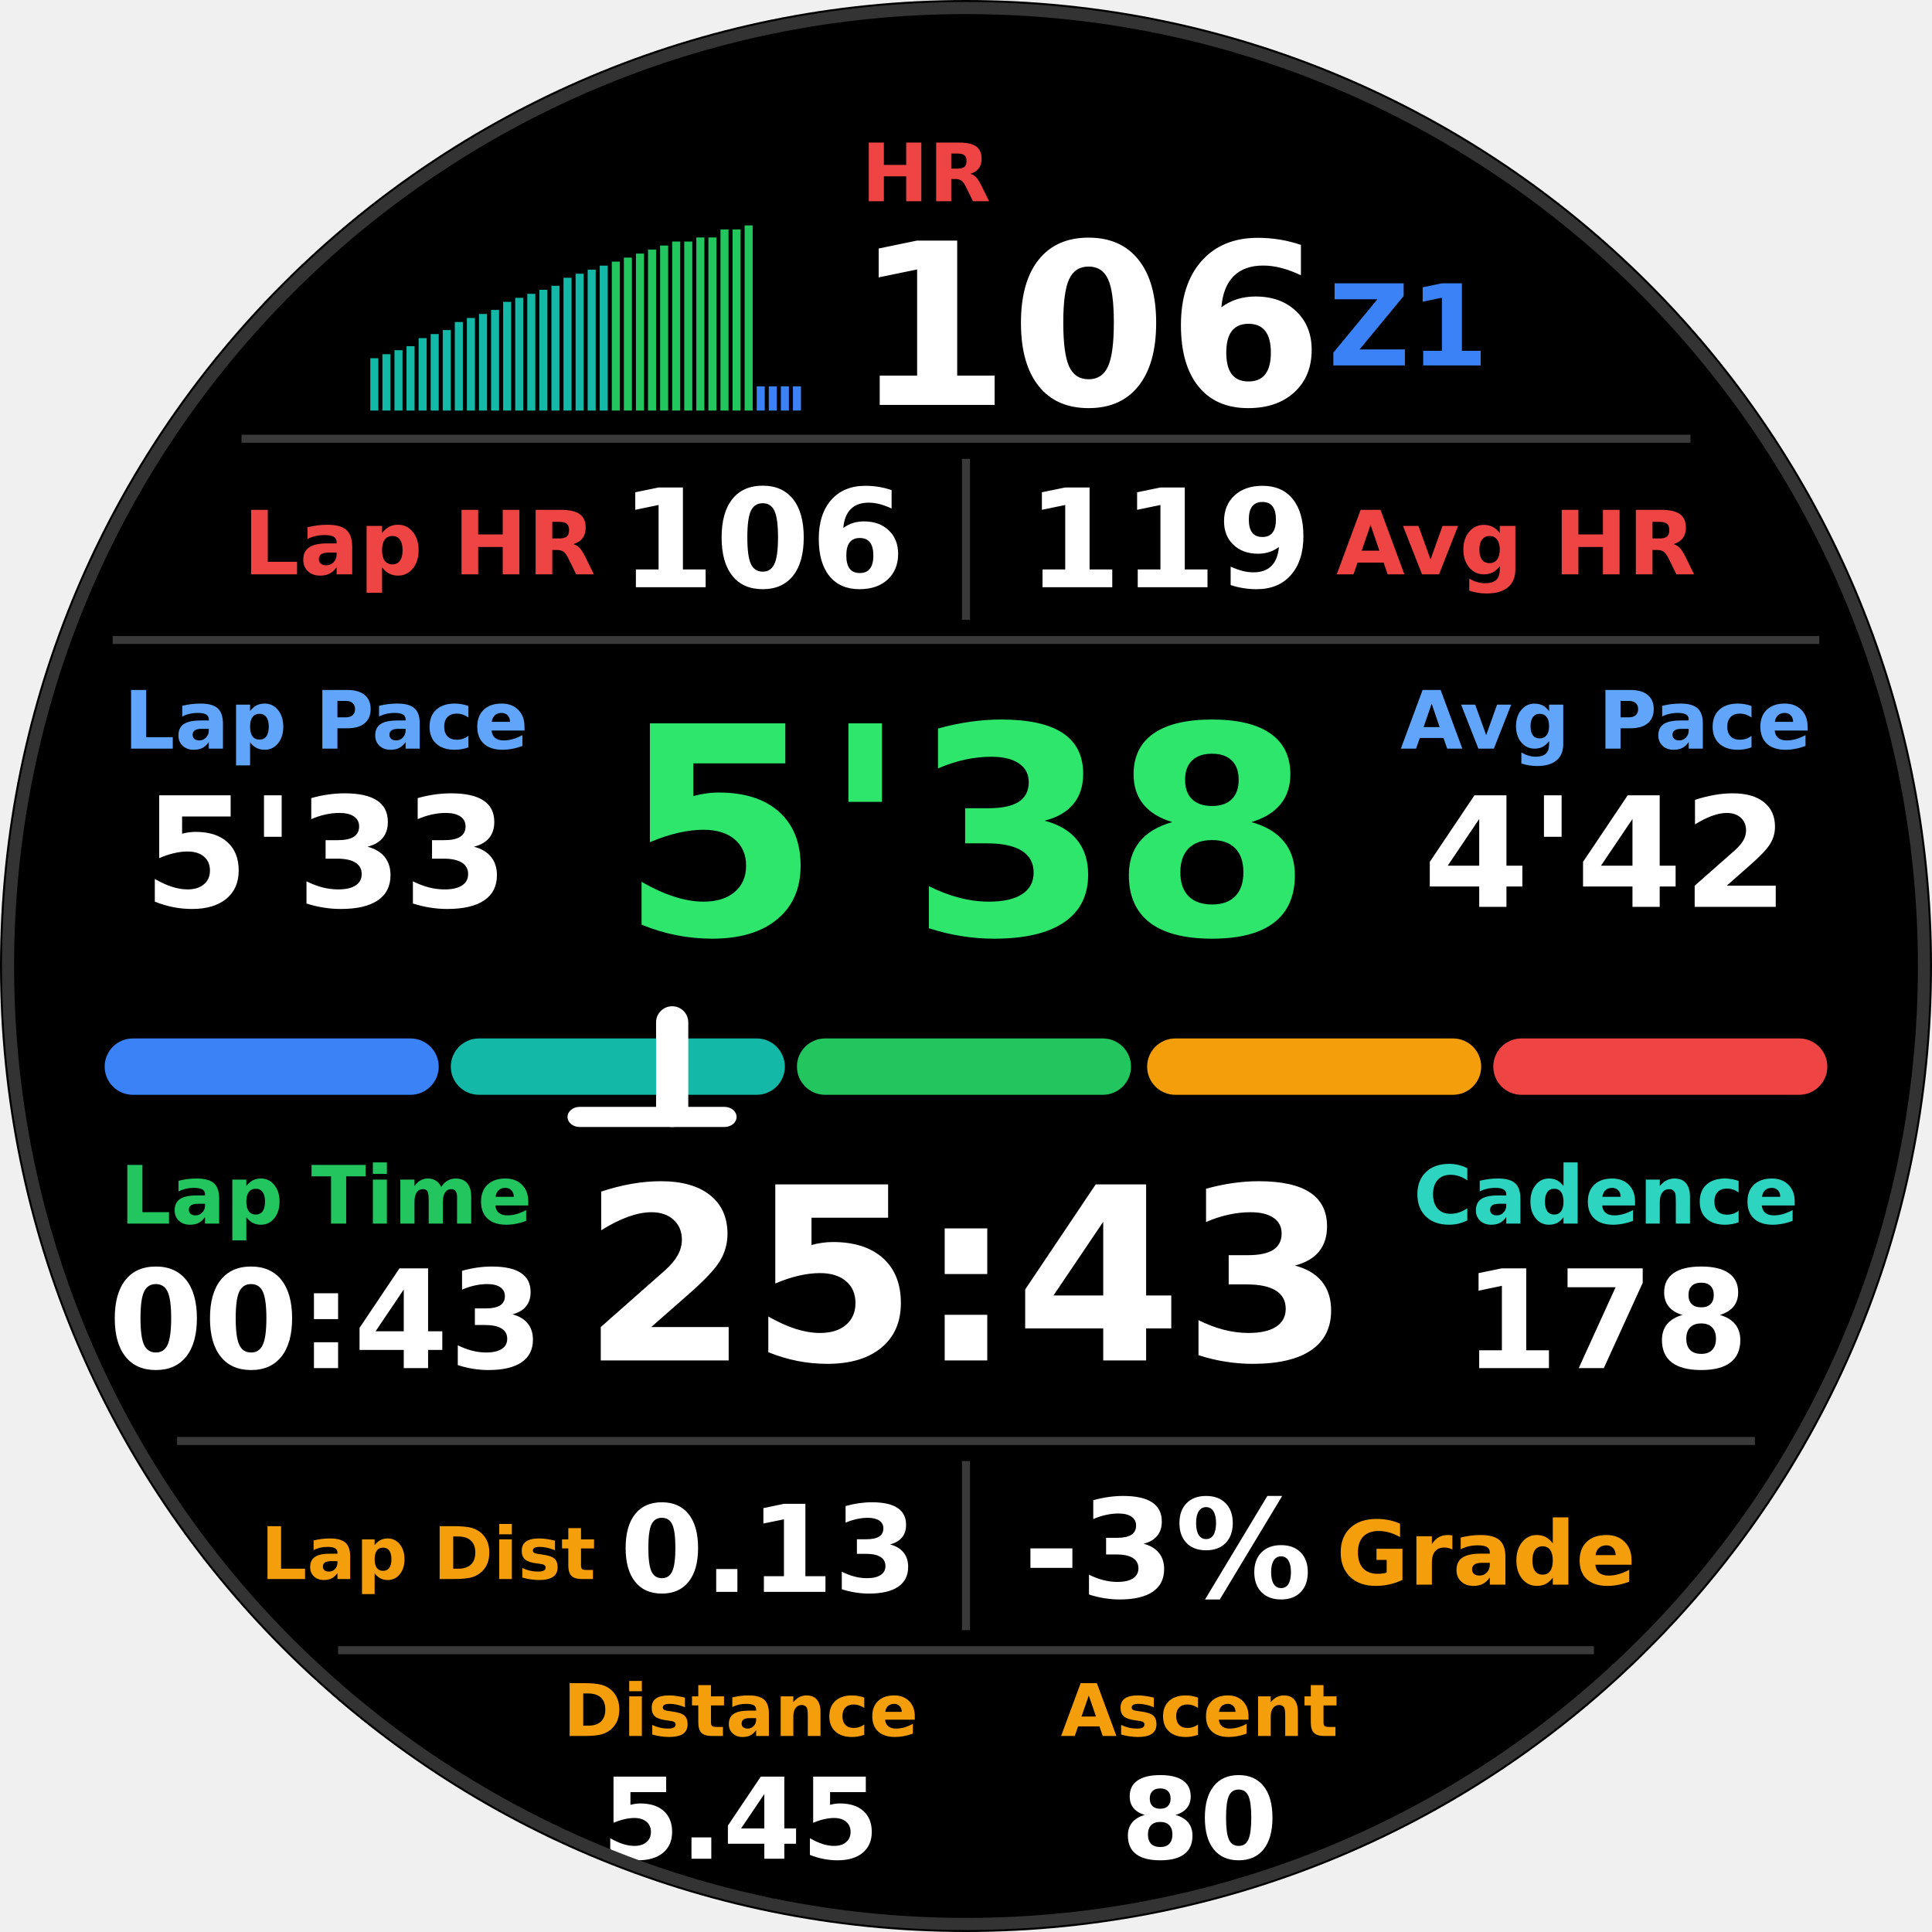
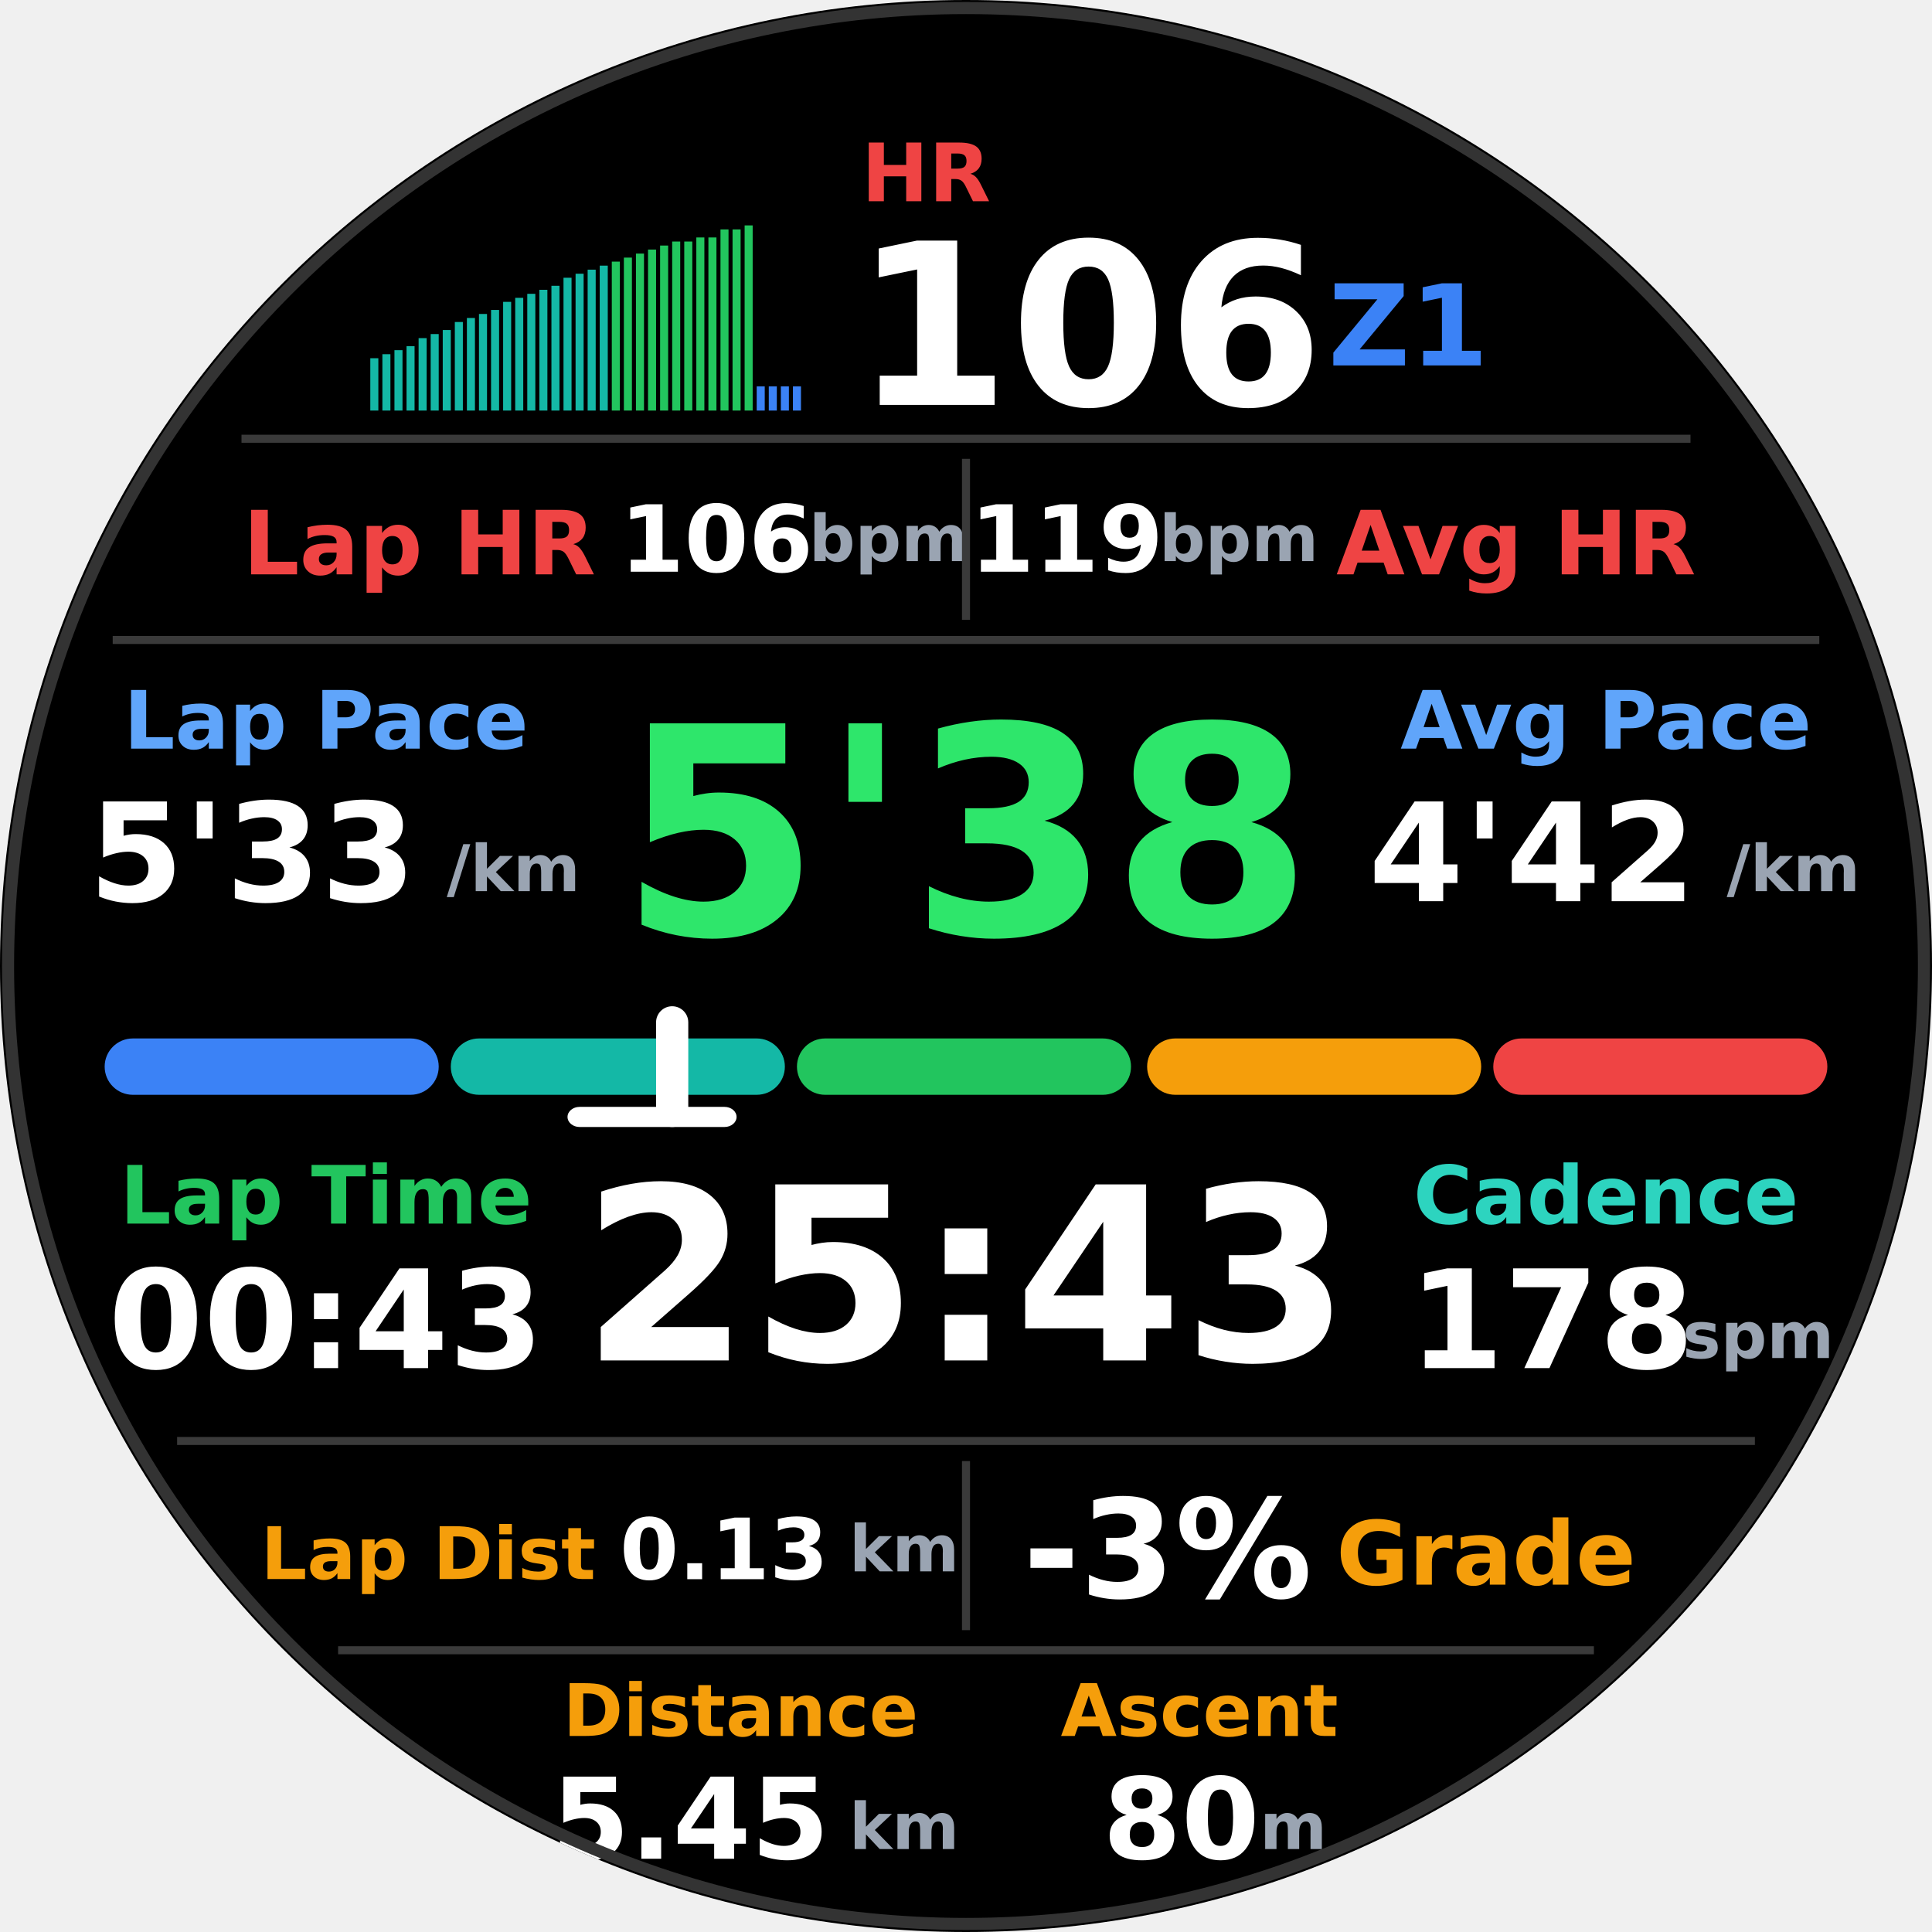
<svg xmlns="http://www.w3.org/2000/svg" width="480" height="480" viewBox="0 0 480 480">
  <defs>
    <clipPath id="round0">
      <circle cx="240" cy="240" r="240" />
    </clipPath>
  </defs>
  <circle cx="240" cy="240" r="239" fill="#000" />
  <g clip-path="url(#round0)">
    <rect x="0" y="0" width="480" height="480" rx="0" fill="#000000" />
    <rect x="60" y="108" width="360" height="2" rx="0" fill="#3a3a3a" />
    <rect x="28" y="158" width="424" height="2" rx="0" fill="#3a3a3a" />
    <rect x="44" y="357" width="392" height="2" rx="0" fill="#3a3a3a" />
    <rect x="84" y="409" width="312" height="2" rx="0" fill="#3a3a3a" />
    <rect x="92" y="89" width="2" height="13" rx="0" fill="#14b8a6" />
    <rect x="95" y="88" width="2" height="14" rx="0" fill="#14b8a6" />
    <rect x="98" y="87" width="2" height="15" rx="0" fill="#14b8a6" />
    <rect x="101" y="86" width="2" height="16" rx="0" fill="#14b8a6" />
    <rect x="104" y="84" width="2" height="18" rx="0" fill="#14b8a6" />
    <rect x="107" y="83" width="2" height="19" rx="0" fill="#14b8a6" />
    <rect x="110" y="82" width="2" height="20" rx="0" fill="#14b8a6" />
    <rect x="113" y="80" width="2" height="22" rx="0" fill="#14b8a6" />
    <rect x="116" y="79" width="2" height="23" rx="0" fill="#14b8a6" />
    <rect x="119" y="78" width="2" height="24" rx="0" fill="#14b8a6" />
    <rect x="122" y="77" width="2" height="25" rx="0" fill="#14b8a6" />
    <rect x="125" y="75" width="2" height="27" rx="0" fill="#14b8a6" />
    <rect x="128" y="74" width="2" height="28" rx="0" fill="#14b8a6" />
    <rect x="131" y="73" width="2" height="29" rx="0" fill="#14b8a6" />
    <rect x="134" y="72" width="2" height="30" rx="0" fill="#14b8a6" />
    <rect x="137" y="71" width="2" height="31" rx="0" fill="#14b8a6" />
    <rect x="140" y="69" width="2" height="33" rx="0" fill="#14b8a6" />
    <rect x="143" y="68" width="2" height="34" rx="0" fill="#14b8a6" />
    <rect x="146" y="67" width="2" height="35" rx="0" fill="#14b8a6" />
    <rect x="149" y="66" width="2" height="36" rx="0" fill="#14b8a6" />
    <rect x="152" y="65" width="2" height="37" rx="0" fill="#22c55e" />
    <rect x="155" y="64" width="2" height="38" rx="0" fill="#22c55e" />
    <rect x="158" y="63" width="2" height="39" rx="0" fill="#22c55e" />
    <rect x="161" y="62" width="2" height="40" rx="0" fill="#22c55e" />
    <rect x="164" y="61" width="2" height="41" rx="0" fill="#22c55e" />
    <rect x="167" y="60" width="2" height="42" rx="0" fill="#22c55e" />
    <rect x="170" y="60" width="2" height="42" rx="0" fill="#22c55e" />
    <rect x="173" y="59" width="2" height="43" rx="0" fill="#22c55e" />
    <rect x="176" y="59" width="2" height="43" rx="0" fill="#22c55e" />
    <rect x="179" y="57" width="2" height="45" rx="0" fill="#22c55e" />
    <rect x="182" y="57" width="2" height="45" rx="0" fill="#22c55e" />
    <rect x="185" y="56" width="2" height="46" rx="0" fill="#22c55e" />
    <rect x="188" y="96" width="2" height="6" rx="0" fill="#3b82f6" />
    <rect x="191" y="96" width="2" height="6" rx="0" fill="#3b82f6" />
    <rect x="194" y="96" width="2" height="6" rx="0" fill="#3b82f6" />
    <rect x="197" y="96" width="2" height="6" rx="0" fill="#3b82f6" />
    <text x="214" y="50" text-anchor="start" font-size="20" fill="#ef4444" font-family="'DejaVu Sans',Arial,sans-serif" font-weight="600">HR</text>
    <text x="212" y="100.6" text-anchor="start" font-size="56" fill="#ffffff" font-family="'DejaVu Sans',Arial,sans-serif" font-weight="600">106</text>
    <text x="148" y="142.7" text-anchor="end" font-size="22" fill="#ef4444" font-family="'DejaVu Sans',Arial,sans-serif" font-weight="600">Lap HR</text>
-     <text x="154" y="145.9" text-anchor="start" font-size="34" fill="#ffffff" font-family="'DejaVu Sans',Arial,sans-serif" font-weight="600">106</text>
+     <text x="154" y="142.05" text-anchor="start" font-size="23" fill="#ffffff" font-family="'DejaVu Sans',Arial,sans-serif" font-weight="600">106</text>
+     <text x="201" y="139.4" text-anchor="start" font-size="16" fill="#9aa4b2" font-family="'DejaVu Sans',Arial,sans-serif" font-weight="600">bpm</text>
    <text x="332" y="142.7" text-anchor="start" font-size="22" fill="#ef4444" font-family="'DejaVu Sans',Arial,sans-serif" font-weight="600">Avg HR</text>
-     <text x="326" y="145.9" text-anchor="end" font-size="34" fill="#ffffff" font-family="'DejaVu Sans',Arial,sans-serif" font-weight="600">119</text>
+     <text x="241" y="142.05" text-anchor="start" font-size="23" fill="#ffffff" font-family="'DejaVu Sans',Arial,sans-serif" font-weight="600">119</text>
+     <text x="288" y="139.4" text-anchor="start" font-size="16" fill="#9aa4b2" font-family="'DejaVu Sans',Arial,sans-serif" font-weight="600">bpm</text>
    <text x="81" y="186" text-anchor="middle" font-size="20" fill="#60a5fa" font-family="'DejaVu Sans',Arial,sans-serif" font-weight="600">Lap Pace</text>
-     <text x="81" y="225.3" text-anchor="middle" font-size="38" fill="#ffffff" font-family="'DejaVu Sans',Arial,sans-serif" font-weight="600">5'33</text>
+     <text x="22" y="223.9" text-anchor="start" font-size="34" fill="#ffffff" font-family="'DejaVu Sans',Arial,sans-serif" font-weight="600">5'33</text>
+     <text x="111" y="221.4" text-anchor="start" font-size="16" fill="#9aa4b2" font-family="'DejaVu Sans',Arial,sans-serif" font-weight="600">/km</text>
    <text x="240" y="232.2" text-anchor="middle" font-size="72" fill="#2ee66b" font-family="'DejaVu Sans',Arial,sans-serif" font-weight="600">5'38</text>
    <text x="399" y="186" text-anchor="middle" font-size="20" fill="#60a5fa" font-family="'DejaVu Sans',Arial,sans-serif" font-weight="600">Avg Pace</text>
-     <text x="399" y="225.3" text-anchor="middle" font-size="38" fill="#ffffff" font-family="'DejaVu Sans',Arial,sans-serif" font-weight="600">4'42</text>
+     <text x="340" y="223.9" text-anchor="start" font-size="34" fill="#ffffff" font-family="'DejaVu Sans',Arial,sans-serif" font-weight="600">4'42</text>
+     <text x="429" y="221.4" text-anchor="start" font-size="16" fill="#9aa4b2" font-family="'DejaVu Sans',Arial,sans-serif" font-weight="600">/km</text>
    <text x="81" y="304" text-anchor="middle" font-size="20" fill="#22c55e" font-family="'DejaVu Sans',Arial,sans-serif" font-weight="600">Lap Time</text>
    <text x="81" y="339.9" text-anchor="middle" font-size="34" fill="#ffffff" font-family="'DejaVu Sans',Arial,sans-serif" font-weight="600">00:43</text>
    <text x="240" y="338" text-anchor="middle" font-size="60" fill="#ffffff" font-family="'DejaVu Sans',Arial,sans-serif" font-weight="600">25:43</text>
    <text x="399" y="304" text-anchor="middle" font-size="20" fill="#2dd4bf" font-family="'DejaVu Sans',Arial,sans-serif" font-weight="600">Cadence</text>
-     <text x="399" y="339.9" text-anchor="middle" font-size="34" fill="#ffffff" font-family="'DejaVu Sans',Arial,sans-serif" font-weight="600">178</text>
+     <text x="350" y="339.9" text-anchor="start" font-size="34" fill="#ffffff" font-family="'DejaVu Sans',Arial,sans-serif" font-weight="600">178</text>
+     <text x="418" y="337.4" text-anchor="start" font-size="16" fill="#9aa4b2" font-family="'DejaVu Sans',Arial,sans-serif" font-weight="600">spm</text>
    <text x="148" y="392.3" text-anchor="end" font-size="18" fill="#f59e0b" font-family="'DejaVu Sans',Arial,sans-serif" font-weight="600">Lap Dist</text>
-     <text x="154" y="395.5" text-anchor="start" font-size="30" fill="#ffffff" font-family="'DejaVu Sans',Arial,sans-serif" font-weight="600">0.13</text>
+     <text x="154" y="392.35" text-anchor="start" font-size="21" fill="#ffffff" font-family="'DejaVu Sans',Arial,sans-serif" font-weight="600">0.13</text>
+     <text x="211" y="390.4" text-anchor="start" font-size="16" fill="#9aa4b2" font-family="'DejaVu Sans',Arial,sans-serif" font-weight="600">km</text>
    <text x="332" y="393.7" text-anchor="start" font-size="22" fill="#f59e0b" font-family="'DejaVu Sans',Arial,sans-serif" font-weight="600">Grade</text>
    <text x="326" y="396.9" text-anchor="end" font-size="34" fill="#ffffff" font-family="'DejaVu Sans',Arial,sans-serif" font-weight="600">-3%</text>
    <text x="184" y="431.3" text-anchor="middle" font-size="18" fill="#f59e0b" font-family="'DejaVu Sans',Arial,sans-serif" font-weight="600">Distance</text>
-     <text x="184" y="461.8" text-anchor="middle" font-size="28" fill="#ffffff" font-family="'DejaVu Sans',Arial,sans-serif" font-weight="600">5.45</text>
+     <text x="137" y="461.8" text-anchor="start" font-size="28" fill="#ffffff" font-family="'DejaVu Sans',Arial,sans-serif" font-weight="600">5.45</text>
+     <text x="211" y="459.4" text-anchor="start" font-size="16" fill="#9aa4b2" font-family="'DejaVu Sans',Arial,sans-serif" font-weight="600">km</text>
    <text x="298" y="431.3" text-anchor="middle" font-size="18" fill="#f59e0b" font-family="'DejaVu Sans',Arial,sans-serif" font-weight="600">Ascent</text>
-     <text x="298" y="461.8" text-anchor="middle" font-size="28" fill="#ffffff" font-family="'DejaVu Sans',Arial,sans-serif" font-weight="600">80</text>
+     <text x="274" y="461.8" text-anchor="start" font-size="28" fill="#ffffff" font-family="'DejaVu Sans',Arial,sans-serif" font-weight="600">80</text>
+     <text x="313" y="459.4" text-anchor="start" font-size="16" fill="#9aa4b2" font-family="'DejaVu Sans',Arial,sans-serif" font-weight="600">m</text>
    <rect x="239" y="114" width="2" height="40" rx="0" fill="#3a3a3a" />
    <rect x="239" y="363" width="2" height="42" rx="0" fill="#3a3a3a" />
    <text x="330" y="90.8" text-anchor="start" font-size="28" fill="#3b82f6" font-family="'DejaVu Sans',Arial,sans-serif" font-weight="600">Z1</text>
    <rect x="26" y="258" width="83" height="14" rx="7" fill="#3b82f6" />
    <rect x="112" y="258" width="83" height="14" rx="7" fill="#14b8a6" />
    <rect x="198" y="258" width="83" height="14" rx="7" fill="#22c55e" />
    <rect x="285" y="258" width="83" height="14" rx="7" fill="#f59e0b" />
    <rect x="371" y="258" width="83" height="14" rx="7" fill="#ef4444" />
    <rect x="141" y="275" width="42" height="5" rx="3" fill="#ffffff" />
    <rect x="163" y="250" width="8" height="30" rx="4" fill="#ffffff" />
  </g>
  <circle cx="240" cy="240" r="238" fill="none" stroke="#333" stroke-width="3" />
</svg>
